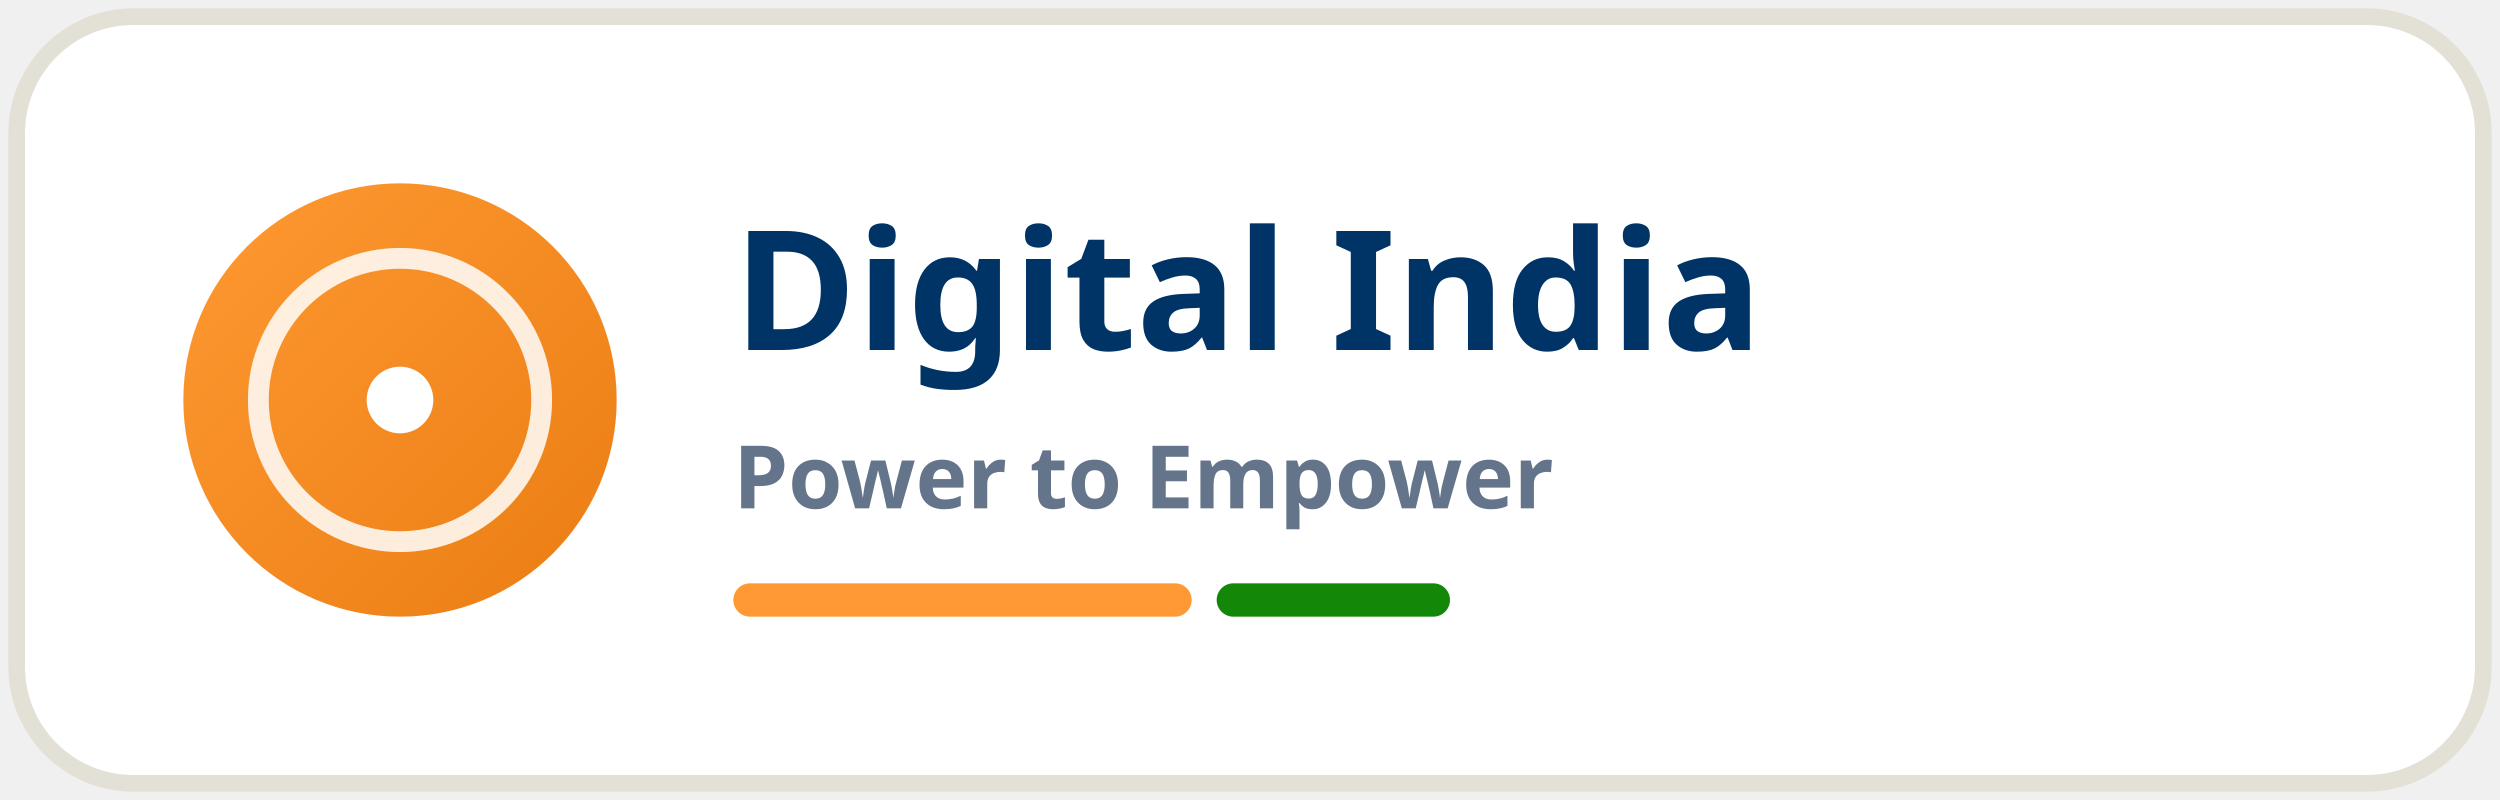
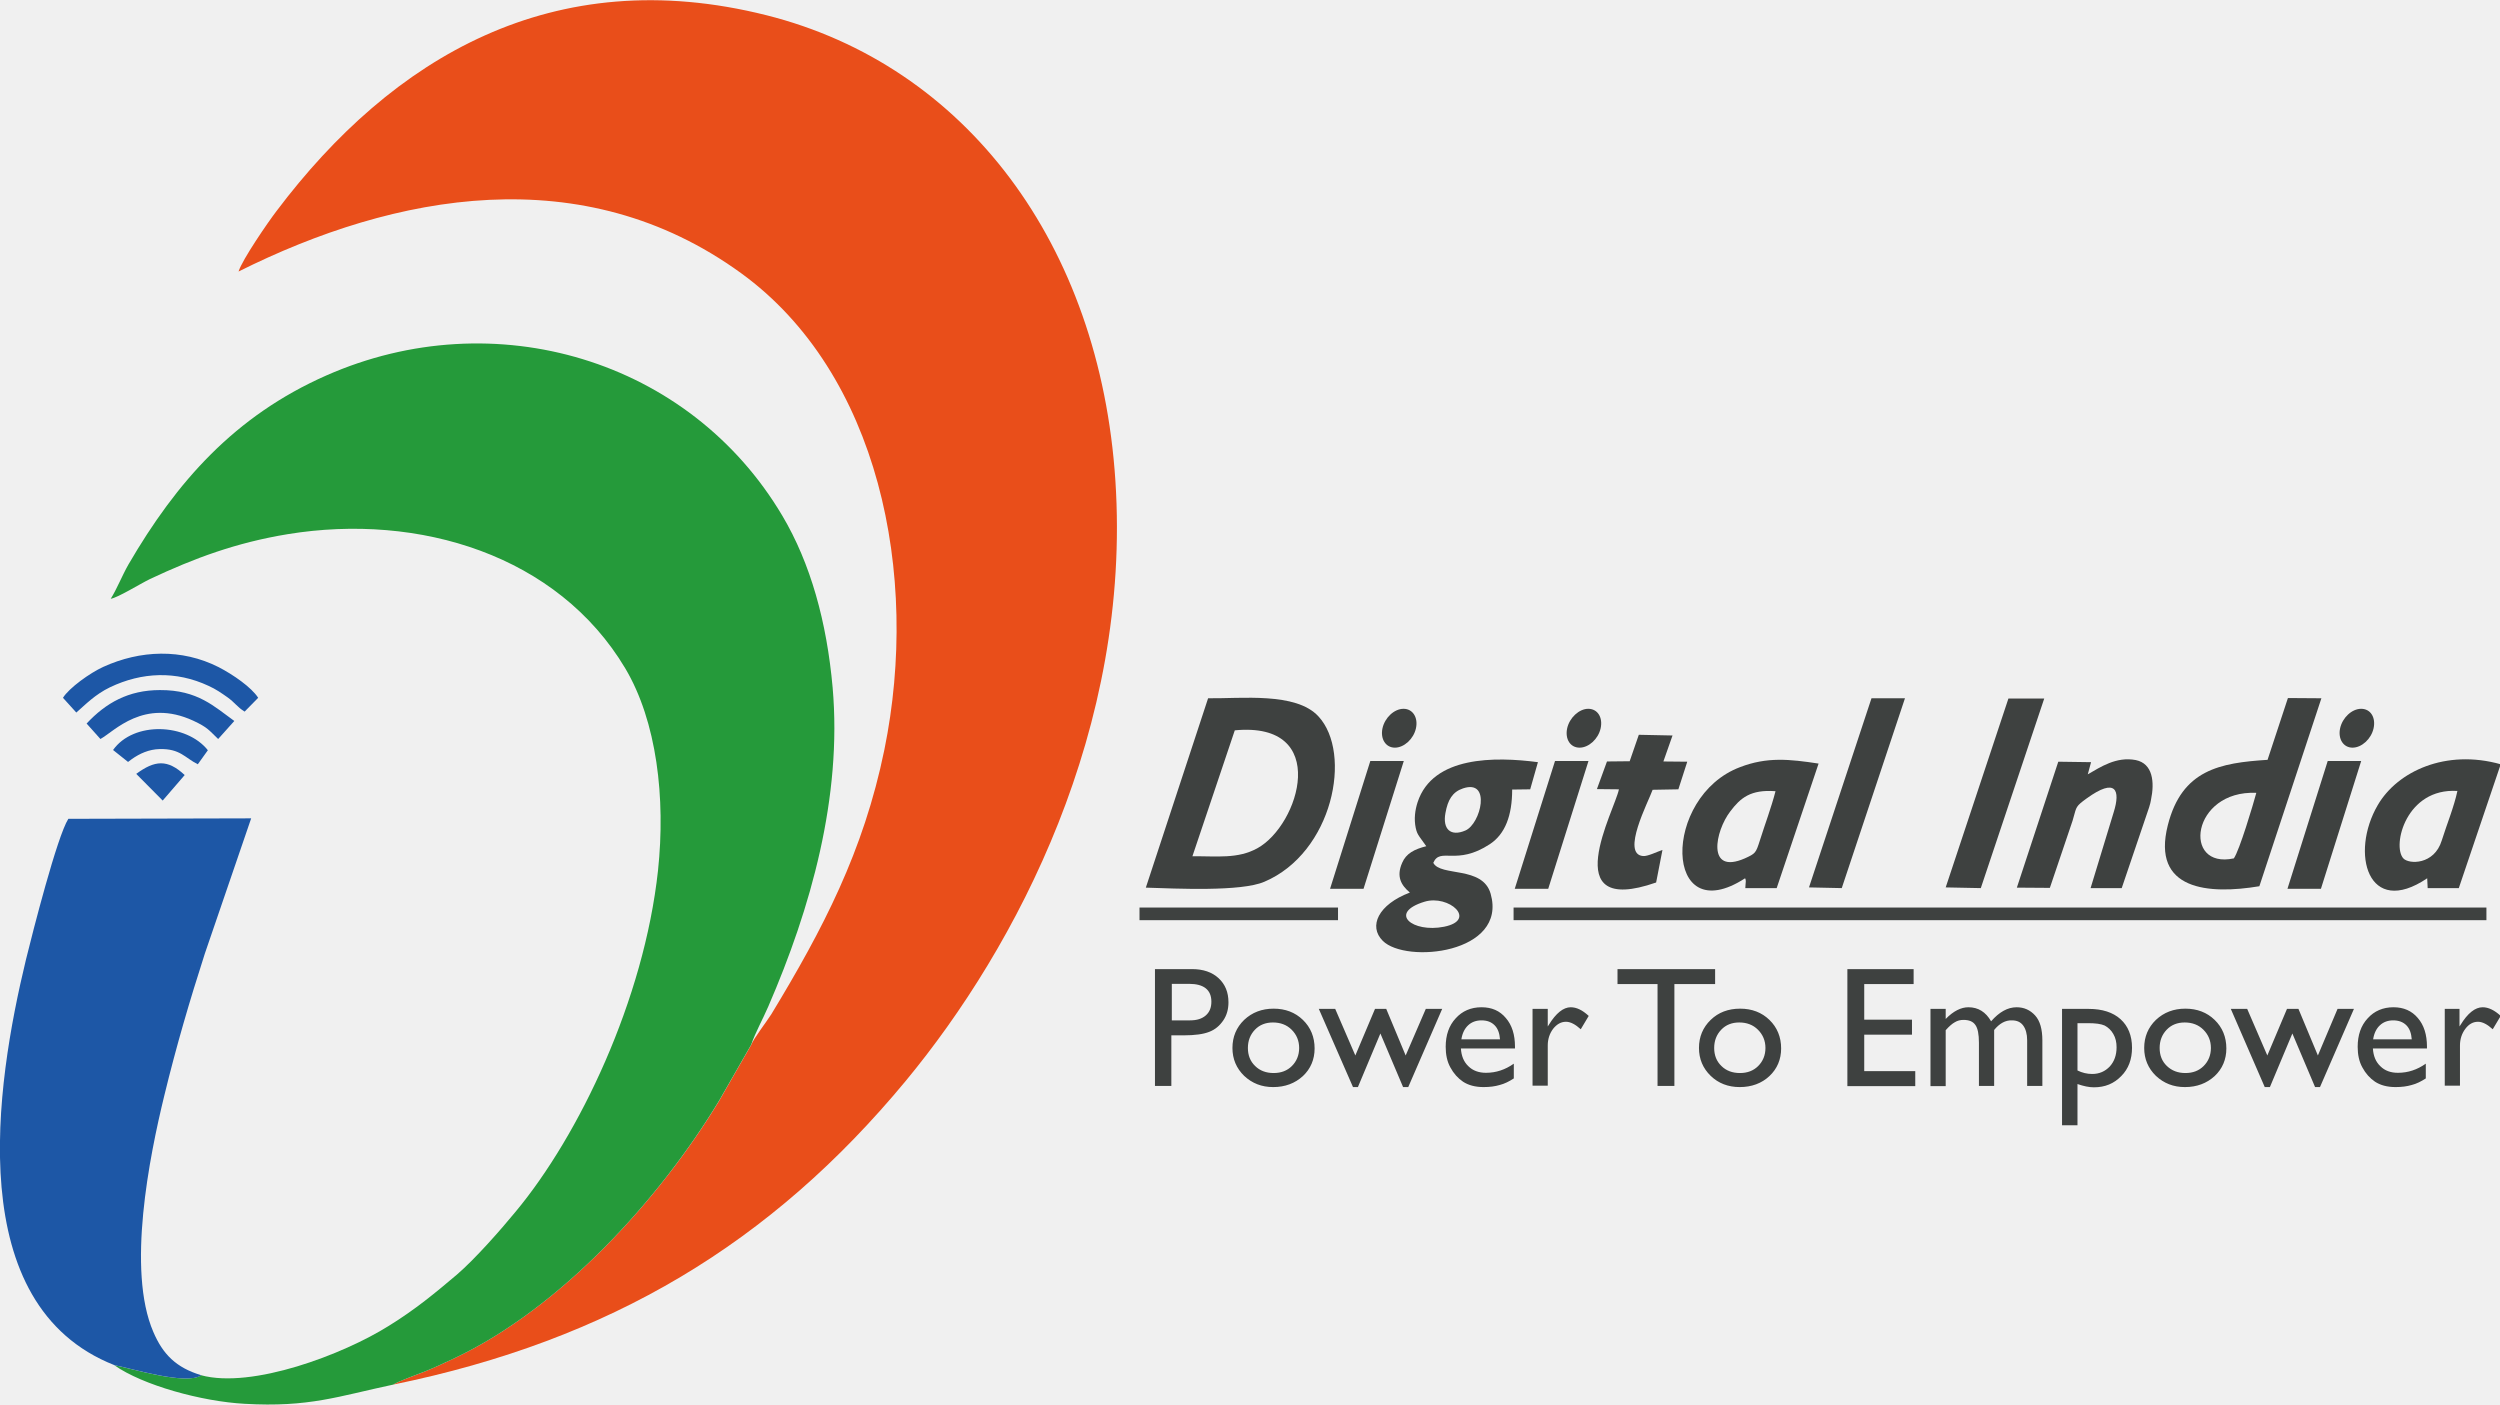
- <svg xmlns="http://www.w3.org/2000/svg" viewBox="0 0 300 96" width="300" height="96" role="img" aria-label="Digital India">
-   <defs>
-     <linearGradient id="g" x1="0" y1="0" x2="1" y2="1">
-       <stop offset="0%" stop-color="#FF9933" />
-       <stop offset="100%" stop-color="#ea7d12" />
-     </linearGradient>
-   </defs>
-   <rect x="2" y="2" width="296" height="92" rx="14" fill="#ffffff" stroke="#e3e0d6" stroke-width="2" />
-   <circle cx="48" cy="48" r="26" fill="url(#g)" />
-   <circle cx="48" cy="48" r="17" fill="none" stroke="#ffffff" stroke-width="2.5" opacity="0.85" />
-   <circle cx="48" cy="48" r="4" fill="#ffffff" />
-   <text x="88" y="42" font-family="Noto Sans, Segoe UI, sans-serif" font-size="20" font-weight="800" fill="#003366" textLength="161" lengthAdjust="spacingAndGlyphs">Digital India</text>
-   <text x="88" y="61" font-family="Noto Sans, Segoe UI, sans-serif" font-size="10.5" font-weight="600" fill="#64748b" textLength="92" lengthAdjust="spacingAndGlyphs">Power to Empower</text>
-   <rect x="88" y="70" width="55" height="4" rx="2" fill="#FF9933" />
-   <rect x="146" y="70" width="28" height="4" rx="2" fill="#138808" />
+ <svg xmlns="http://www.w3.org/2000/svg" version="1.1" id="svg2" x="0px" y="0px" viewBox="0 0 142.4 80" style="enable-background:new 0 0 142.4 80;" xml:space="preserve">
+   <style type="text/css">
+ 	.st0{fill-rule:evenodd;clip-rule:evenodd;fill:#3E4140;}
+ 	.st1{fill-rule:evenodd;clip-rule:evenodd;fill:#E94E1A;}
+ 	.st2{fill-rule:evenodd;clip-rule:evenodd;fill:#259A3A;}
+ 	.st3{fill-rule:evenodd;clip-rule:evenodd;fill:#1D57A6;}
+ </style>
+   <g id="g8" transform="matrix(1.333333,0,0,-1.333333,0,78.66667)">
+     <g id="g10" transform="scale(0.1)">
+       <path id="path12" class="st0" d="M493.4,126.1V176h15.8c4.8,0,8.6-1.3,11.4-3.9c2.8-2.6,4.2-6,4.2-10.3c0-2.9-0.7-5.5-2.2-7.7    c-1.5-2.2-3.4-3.9-6-4.9c-2.5-1-6.2-1.5-10.9-1.5h-5.3v-21.6L493.4,126.1z M508,169.7h-7.4v-15.6h7.8c2.9,0,5.1,0.7,6.7,2.1    c1.6,1.4,2.4,3.3,2.4,5.9C517.5,167.1,514.3,169.7,508,169.7z M544.1,159.1c5,0,9.2-1.6,12.5-4.8c3.3-3.2,5-7.3,5-12.2    c0-4.7-1.7-8.7-5-11.8c-3.4-3.1-7.6-4.7-12.7-4.7c-4.9,0-9,1.6-12.4,4.8c-3.3,3.2-5,7.2-5,11.9c0,4.8,1.7,8.8,5,12    C534.9,157.5,539.1,159.1,544.1,159.1z M543.8,153.2c-3.1,0-5.7-1-7.7-3.1c-2-2.1-3-4.7-3-7.8c0-3.1,1-5.7,3.1-7.7    c2-2,4.7-3,7.9-3c3.2,0,5.8,1,7.8,3c2,2,3.1,4.6,3.1,7.7c0,3.1-1.1,5.7-3.2,7.8C549.7,152.2,547,153.2,543.8,153.2z M609.1,159h7    l-14.5-33.4h-2.2l-9.7,22.9l-9.6-22.9H578L563.4,159h7l8.6-19.9l8.4,19.9h4.8l8.3-19.9L609.1,159z M647.2,142.1h-23.1    c0.2-3.2,1.2-5.7,3.2-7.6c1.9-1.9,4.5-2.8,7.5-2.8c4.3,0,8.2,1.3,11.9,3.9v-6.3c-2-1.3-4-2.3-6-2.8c-2-0.6-4.3-0.9-6.9-0.9    c-3.6,0-6.5,0.8-8.8,2.3c-2.2,1.5-4,3.5-5.4,6.1c-1.4,2.5-2,5.5-2,8.8c0,5,1.4,9.1,4.3,12.2c2.8,3.1,6.5,4.7,11,4.7    c4.4,0,7.8-1.5,10.4-4.6c2.6-3,3.9-7.1,3.9-12.2V142.1z M624.3,146h16.5c-0.2,2.6-0.9,4.6-2.3,6c-1.4,1.4-3.2,2.1-5.6,2.1    c-2.3,0-4.2-0.7-5.7-2.1C625.7,150.6,624.7,148.6,624.3,146z M661.2,159v-7.5l0.4,0.6c3.1,5.1,6.3,7.6,9.4,7.6    c2.5,0,5-1.2,7.7-3.7l-3.4-5.7c-2.3,2.1-4.4,3.2-6.3,3.2c-2.1,0-3.9-1-5.5-3c-1.5-2-2.3-4.4-2.3-7.1v-17.2h-6.5V159L661.2,159z     M691,176h41.7v-6.4h-17.4v-43.5h-7.2v43.5H691V176z M743.4,159.1c5,0,9.2-1.6,12.5-4.8c3.3-3.2,5-7.3,5-12.2    c0-4.7-1.7-8.7-5-11.8c-3.3-3.1-7.6-4.7-12.7-4.7c-4.9,0-9.1,1.6-12.4,4.8c-3.3,3.2-5,7.2-5,11.9c0,4.8,1.7,8.8,5,12    C734.1,157.5,738.3,159.1,743.4,159.1z M743,153.2c-3.1,0-5.7-1-7.7-3.1c-2-2.1-3-4.7-3-7.8c0-3.1,1-5.7,3.1-7.7c2-2,4.7-3,7.9-3    c3.2,0,5.8,1,7.8,3c2,2,3.1,4.6,3.1,7.7c0,3.1-1.1,5.7-3.2,7.8C748.9,152.2,746.2,153.2,743,153.2z M789.2,176h28.3v-6.4h-21.1    v-15.2h20.4v-6.4h-20.4v-15.6h21.8v-6.4h-29L789.2,176z M851.9,150v-23.9h-6.5v18.4c0,3.7-0.5,6.2-1.5,7.6c-1,1.5-2.7,2.2-5.1,2.2    c-1.3,0-2.6-0.3-3.7-1c-1.1-0.6-2.4-1.7-3.9-3.4v-23.9h-6.5V159h6.5v-4.3c3.3,3.4,6.6,5,9.7,5c4.2,0,7.4-2,9.7-6    c3.5,4,7.1,6,10.9,6c3.2,0,5.8-1.2,7.9-3.5c2.1-2.3,3.1-5.9,3.1-10.7v-19.4h-6.5v19.5c0,2.7-0.6,4.8-1.7,6.3    c-1.1,1.5-2.7,2.2-4.8,2.2C856.7,154.2,854.2,152.8,851.9,150z M880.9,109.3V159h11.4c5.8,0,10.4-1.5,13.6-4.4    c3.2-2.9,4.9-7,4.9-12.2c0-4.9-1.5-9-4.6-12.1c-3.1-3.2-6.9-4.8-11.7-4.8c-2.1,0-4.4,0.5-7,1.4v-17.6L880.9,109.3z M892.1,152.9    h-4.6v-20.2c2-1,4.1-1.5,6.3-1.5c3,0,5.5,1.1,7.5,3.2c1.9,2.1,2.9,4.8,2.9,8.2c0,2.1-0.4,4-1.4,5.7c-0.9,1.6-2.2,2.8-3.7,3.6    C897.5,152.6,895.2,152.9,892.1,152.9z M933.6,159.1c5,0,9.2-1.6,12.5-4.8c3.3-3.2,5-7.3,5-12.2c0-4.7-1.7-8.7-5-11.8    c-3.4-3.1-7.6-4.7-12.7-4.7c-4.9,0-9,1.6-12.4,4.8c-3.3,3.2-5,7.2-5,11.9c0,4.8,1.7,8.8,5,12C924.4,157.5,928.6,159.1,933.6,159.1    z M933.3,153.2c-3.1,0-5.7-1-7.7-3.1c-2-2.1-3-4.7-3-7.8c0-3.1,1-5.7,3.1-7.7c2.1-2,4.7-3,7.9-3c3.2,0,5.8,1,7.8,3    c2,2,3.1,4.6,3.1,7.7c0,3.1-1.1,5.7-3.2,7.8C939.2,152.2,936.5,153.2,933.3,153.2z M998.6,159h7l-14.5-33.4H989l-9.7,22.9    l-9.6-22.9h-2.2L953,159h7l8.6-19.9l8.4,19.9h4.9l8.3-19.9L998.6,159z M1036.8,142.1h-23.1c0.2-3.2,1.2-5.7,3.2-7.6    c1.9-1.9,4.4-2.8,7.5-2.8c4.3,0,8.2,1.3,11.9,3.9v-6.3c-2-1.3-4-2.3-6-2.8c-2-0.6-4.3-0.9-6.9-0.9c-3.6,0-6.5,0.8-8.8,2.3    c-2.2,1.5-4,3.5-5.4,6.1c-1.4,2.5-2,5.5-2,8.8c0,5,1.4,9.1,4.3,12.2c2.8,3.1,6.5,4.7,11,4.7c4.3,0,7.8-1.5,10.4-4.6    c2.6-3,3.9-7.1,3.9-12.2L1036.8,142.1z M1013.8,146h16.5c-0.2,2.6-0.9,4.6-2.3,6c-1.4,1.4-3.3,2.1-5.6,2.1c-2.3,0-4.2-0.7-5.7-2.1    C1015.2,150.6,1014.2,148.6,1013.8,146z M1050.7,159v-7.5l0.4,0.6c3.1,5.1,6.3,7.6,9.5,7.6c2.4,0,5-1.2,7.7-3.7l-3.4-5.7    c-2.3,2.1-4.4,3.2-6.3,3.2c-2.1,0-3.9-1-5.4-3c-1.5-2-2.3-4.4-2.3-7.1v-17.2h-6.5V159L1050.7,159" />
+       <path id="path14" class="st1" d="M320.9,143.6l-13.7-23.9C281.7,77.6,239.7,31.4,194.4,9.9c-4.7-2.2-8.2-3.9-12.9-5.8    c-3-1.2-11.7-4.3-13.5-5.6c92.8,19,161.5,60.4,218.9,129.7c47.6,57.5,96.5,150.9,89.6,256.4c-6.6,101.2-64,177.5-149.1,198.9    c-91.1,22.9-159.8-18-209.3-83.7c-3.6-4.7-14.6-20.7-16.2-25.8c67,33.5,147.1,48.4,214.7-0.7c58.8-42.7,76.5-128.6,61.2-203.6    c-8.9-43.5-26.3-76.7-48.3-113C327.6,153.7,321.7,146,320.9,143.6" />
+       <path id="path16" class="st2" d="M85.9,2.5c-6.3-4.5-30.7,3.2-37.1,4.3C61-1.8,86.2-8.7,104.4-9.7c27.8-1.6,40,3.2,63.6,8.2    c1.8,1.3,10.5,4.4,13.5,5.6c4.7,1.9,8.2,3.6,12.9,5.8c45.3,21.5,87.3,67.7,112.8,109.9l13.7,23.9c1.6,4.8,5.1,11.2,7.3,16.3    c18.2,42,31.6,89.6,27.5,136.3c-2.5,28-9.4,53-21.5,73.4c-39.6,66.8-123,91.6-194.8,59.9c-39.2-17.3-64-45.5-84.5-80.7    c-2.8-4.9-5-10.6-7.6-14.7c3.1,0.5,12.4,6.3,16.7,8.4c19.1,9,37,15.6,58.9,19.2c56.2,9.2,115.4-9,144.2-57.3    c13.5-22.7,17.3-55.4,14-86.4c-6-55.3-33.7-113.1-60.8-145.7c-6.4-7.8-17.4-20.3-25.1-26.9c-9.1-7.7-17.6-14.8-29.1-21.9    C146.7,11.4,107.7-3.4,85.9,2.5" />
+       <path id="path18" class="st3" d="M48.9,6.8c6.3-1.1,30.8-8.8,37.1-4.3C75.3,5.7,69.6,11.4,65.5,21c-11.4,26.4-1.7,74.8,4.7,101    c5.1,21,10.8,40.4,17.3,60.6l19.8,57.8l-78.1-0.2c-4.8-7.5-15.2-48.3-18.1-60.1C-2,125.9-16.2,32.4,48.9,6.8" />
+       <path id="path20" class="st3" d="M26.9,291.9l5.7-6.3c4,3.5,8,7.7,14.4,10.8c13.6,6.5,28.2,7.1,42.1,0.6c3.1-1.4,5.4-3,8.1-4.9    c3.2-2.3,4.2-4.2,7.3-6.1l5.8,5.9c-2.9,4.5-10.7,9.9-16.9,13.1c-15.8,8-33.5,7.3-49.3,0.1C38.4,302.5,29.5,296.1,26.9,291.9" />
+       <path id="path22" class="st3" d="M37,280.9l5.9-6.6c5.9,3.2,18.5,17.6,39.7,7.8c6.2-2.9,6.6-4,10.6-7.8l6.9,7.7    c-8.4,6-15.6,13.3-31.8,13.2C54.9,295.2,45.2,289.7,37,280.9" />
+       <path id="path24" class="st3" d="M48.3,269.6l6.4-5.1c0.7,0.5,1.1,0.8,1.6,1.2c3.4,2.4,7.4,4.2,11.9,4.3    c8.8,0.2,10.7-3.7,16.3-6.5l4.3,6C79.7,281,57.1,282,48.3,269.6" />
+       <path id="path26" class="st3" d="M58.2,259.4L69.5,248l9.4,10.9C71.5,265.8,66.1,265.2,58.2,259.4" />
+       <path id="path28" class="st0" d="M527.5,278c41.1,3.9,27.7-40.5,9.6-50.4c-8.4-4.6-17.1-3.3-27.7-3.4L527.5,278z M489.5,210.8    c12.9-0.4,40.6-1.8,50.6,2.5c29.3,12.4,37.8,54.9,23.1,70.7c-9.6,10.4-33,7.5-47.1,7.7L489.5,210.8" />
+       <path id="path30" class="st0" d="M608.6,204.8c10.3,3.1,22.7-7.8,8.3-10.7C603.4,191.4,592.8,200,608.6,204.8z M625,253.2    c12.2,4.1,7.6-15.2,1-18c-6.3-2.7-9.8,0.6-8.5,7.5C618.5,248.3,620.5,251.7,625,253.2z M609.3,228.5c-5.1-1.3-8.6-3.1-10.3-7.1    c-2.6-5.9-0.4-9.6,3.3-12.7c-13.5-5.1-17.8-14.4-11.6-20.6c9.8-9.9,53.4-5.5,46.1,20.1c-3.4,12-21.4,7.2-24.5,13.2    c3,6.9,9.8-1.5,24.2,8c6.5,4.3,9.5,12.2,9.5,23.3l7.7,0.1l3.3,11.6c-18.3,2.4-44.9,2.7-51.4-17.1c-1.1-3.4-1.6-7.2-0.8-11    c0.4-1.8,0.8-2.6,1.7-3.9L609.3,228.5" />
+       <path id="path32" class="st0" d="M954.3,223.3c-22.2-4.8-18.2,29.2,9.6,28C962.5,246.1,956.7,226.7,954.3,223.3z M968.7,265.4    c-20.3-1.3-36.6-4.2-42.6-27.9c-7.1-27.9,17.5-29.7,39.1-26.1l26.5,80.3l-14.3,0.1L968.7,265.4" />
+       <path id="path34" class="st0" d="M758.5,252c-1.8-7-4.5-14.1-6.7-21.1c-1.7-5.3-1.8-5.5-6.4-7.6c-16.5-7.2-12.7,11.7-6.2,20.1    C743.5,249.1,747.8,252.8,758.5,252z M745.5,214.8c0.1-0.1,0.3-0.5,0.3-1.4c0-0.6-0.2-1.7-0.2-2.8l13.4,0l17.9,53.2    c-12.5,1.9-22,2.9-33.5-1.5C709.8,249.7,710.5,192.1,745.5,214.8" />
+       <path id="path36" class="st0" d="M1049.8,252.1c-1.4-6.7-4.6-14.5-6.7-21.2c-3.2-10.4-14-10.2-16.4-7.6    C1021.8,228.7,1027.9,253.5,1049.8,252.1z M1036.9,214.8l0.2-4.2l13.3,0l17.9,52.9c-23.4,6.6-44.1-3-52.5-17.4    C1003.8,225.6,1011.6,197.7,1036.9,214.8" />
+       <path id="path38" class="st0" d="M861.6,210.8l14.1-0.1l9.2,27.2c0.4,1.1,0.7,2.1,0.9,2.9c1.3,4.5,0.9,4.7,5.6,8.1    c12.6,9.1,14.5,3.5,11.6-5.8l-9.9-32.5l13.3,0l11.7,34.5c0.4,1.3,0.7,2.4,0.8,3.2c1.6,7.6,0.8,15.5-6.5,17    c-8.3,1.6-15.1-3-20.5-6.1l1.4,5.2l-14,0.2L861.6,210.8" />
+       <path id="path40" class="st0" d="M696.2,264.8l-9.7-0.1l-4.3-11.8l9.4-0.1c-1.6-8.6-27.4-54.9,15.9-39.8l2.7,13.9    c-2.2-0.7-6.3-2.8-8.3-2.6c-9.5,0.8,2.3,23.2,4.1,28.3l11,0.2l3.8,11.8l-10.2,0.1l3.9,11.1l-14.4,0.3L696.2,264.8" />
+       <path id="path42" class="st0" d="M831.2,210.9l15-0.3l27.1,81l-15.3,0L831.2,210.9" />
+       <path id="path44" class="st0" d="M772.8,210.9l14-0.3l27,81.1l-14.3,0L772.8,210.9" />
+       <path id="path46" class="st0" d="M568.2,210.3h14.3l17.2,54.6h-14.3L568.2,210.3z M599.6,287.2c3.9,0,6.3-3.7,5.3-8.3    c-1-4.6-5.1-8.3-9-8.3c-3.9,0-6.3,3.7-5.3,8.3C591.6,283.4,595.6,287.2,599.6,287.2" />
+       <path id="path48" class="st0" d="M647.1,210.3h14.3l17.2,54.6h-14.3L647.1,210.3z M678.5,287.2c4,0,6.3-3.7,5.3-8.3    c-1-4.6-5.1-8.3-9-8.3c-4,0-6.3,3.7-5.3,8.3C670.5,283.4,674.6,287.2,678.5,287.2" />
+       <path id="path50" class="st0" d="M977.2,210.3h14.3l17.2,54.6h-14.3L977.2,210.3z M1008.7,287.2c4,0,6.3-3.7,5.3-8.3    c-1-4.6-5.1-8.3-9-8.3c-3.9,0-6.3,3.7-5.3,8.3C1000.7,283.4,1004.7,287.2,1008.7,287.2" />
+       <path id="path52" class="st0" d="M1062.2,202.3H646.6v-5.4h415.6L1062.2,202.3" />
+       <path id="path54" class="st0" d="M571.6,202.3h-84.8v-5.4h84.8V202.3" />
+     </g>
+   </g>
</svg>
